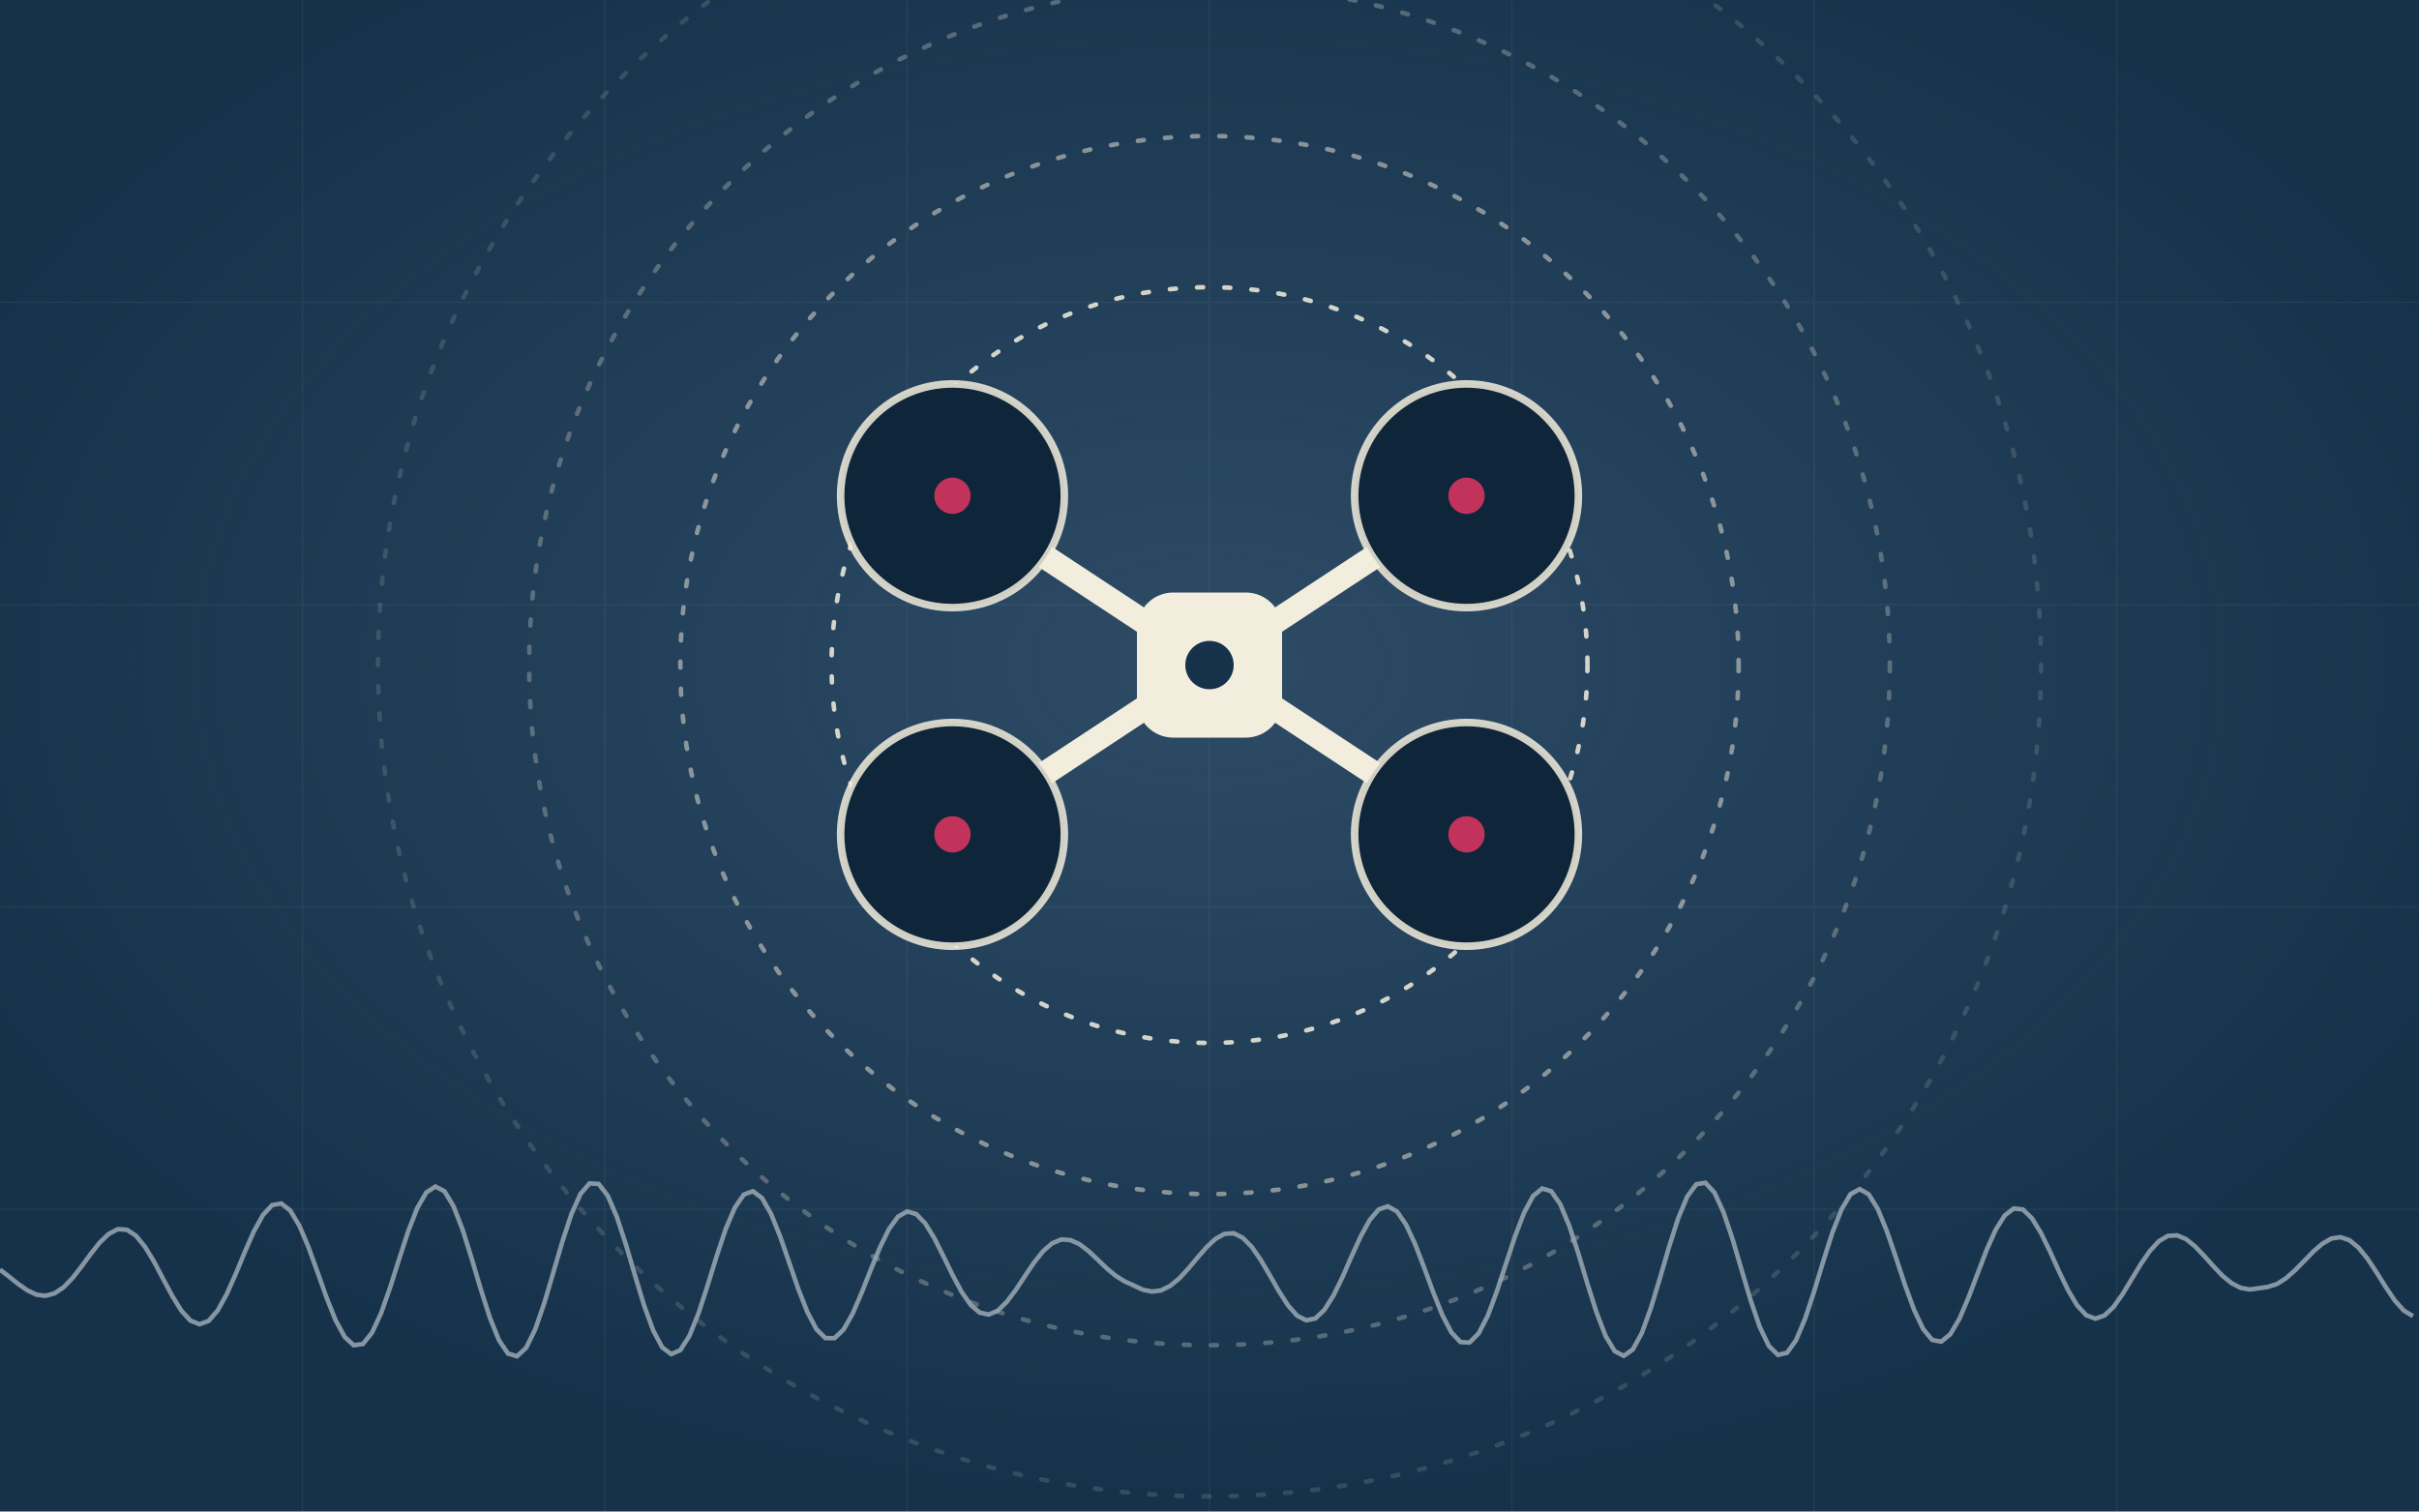
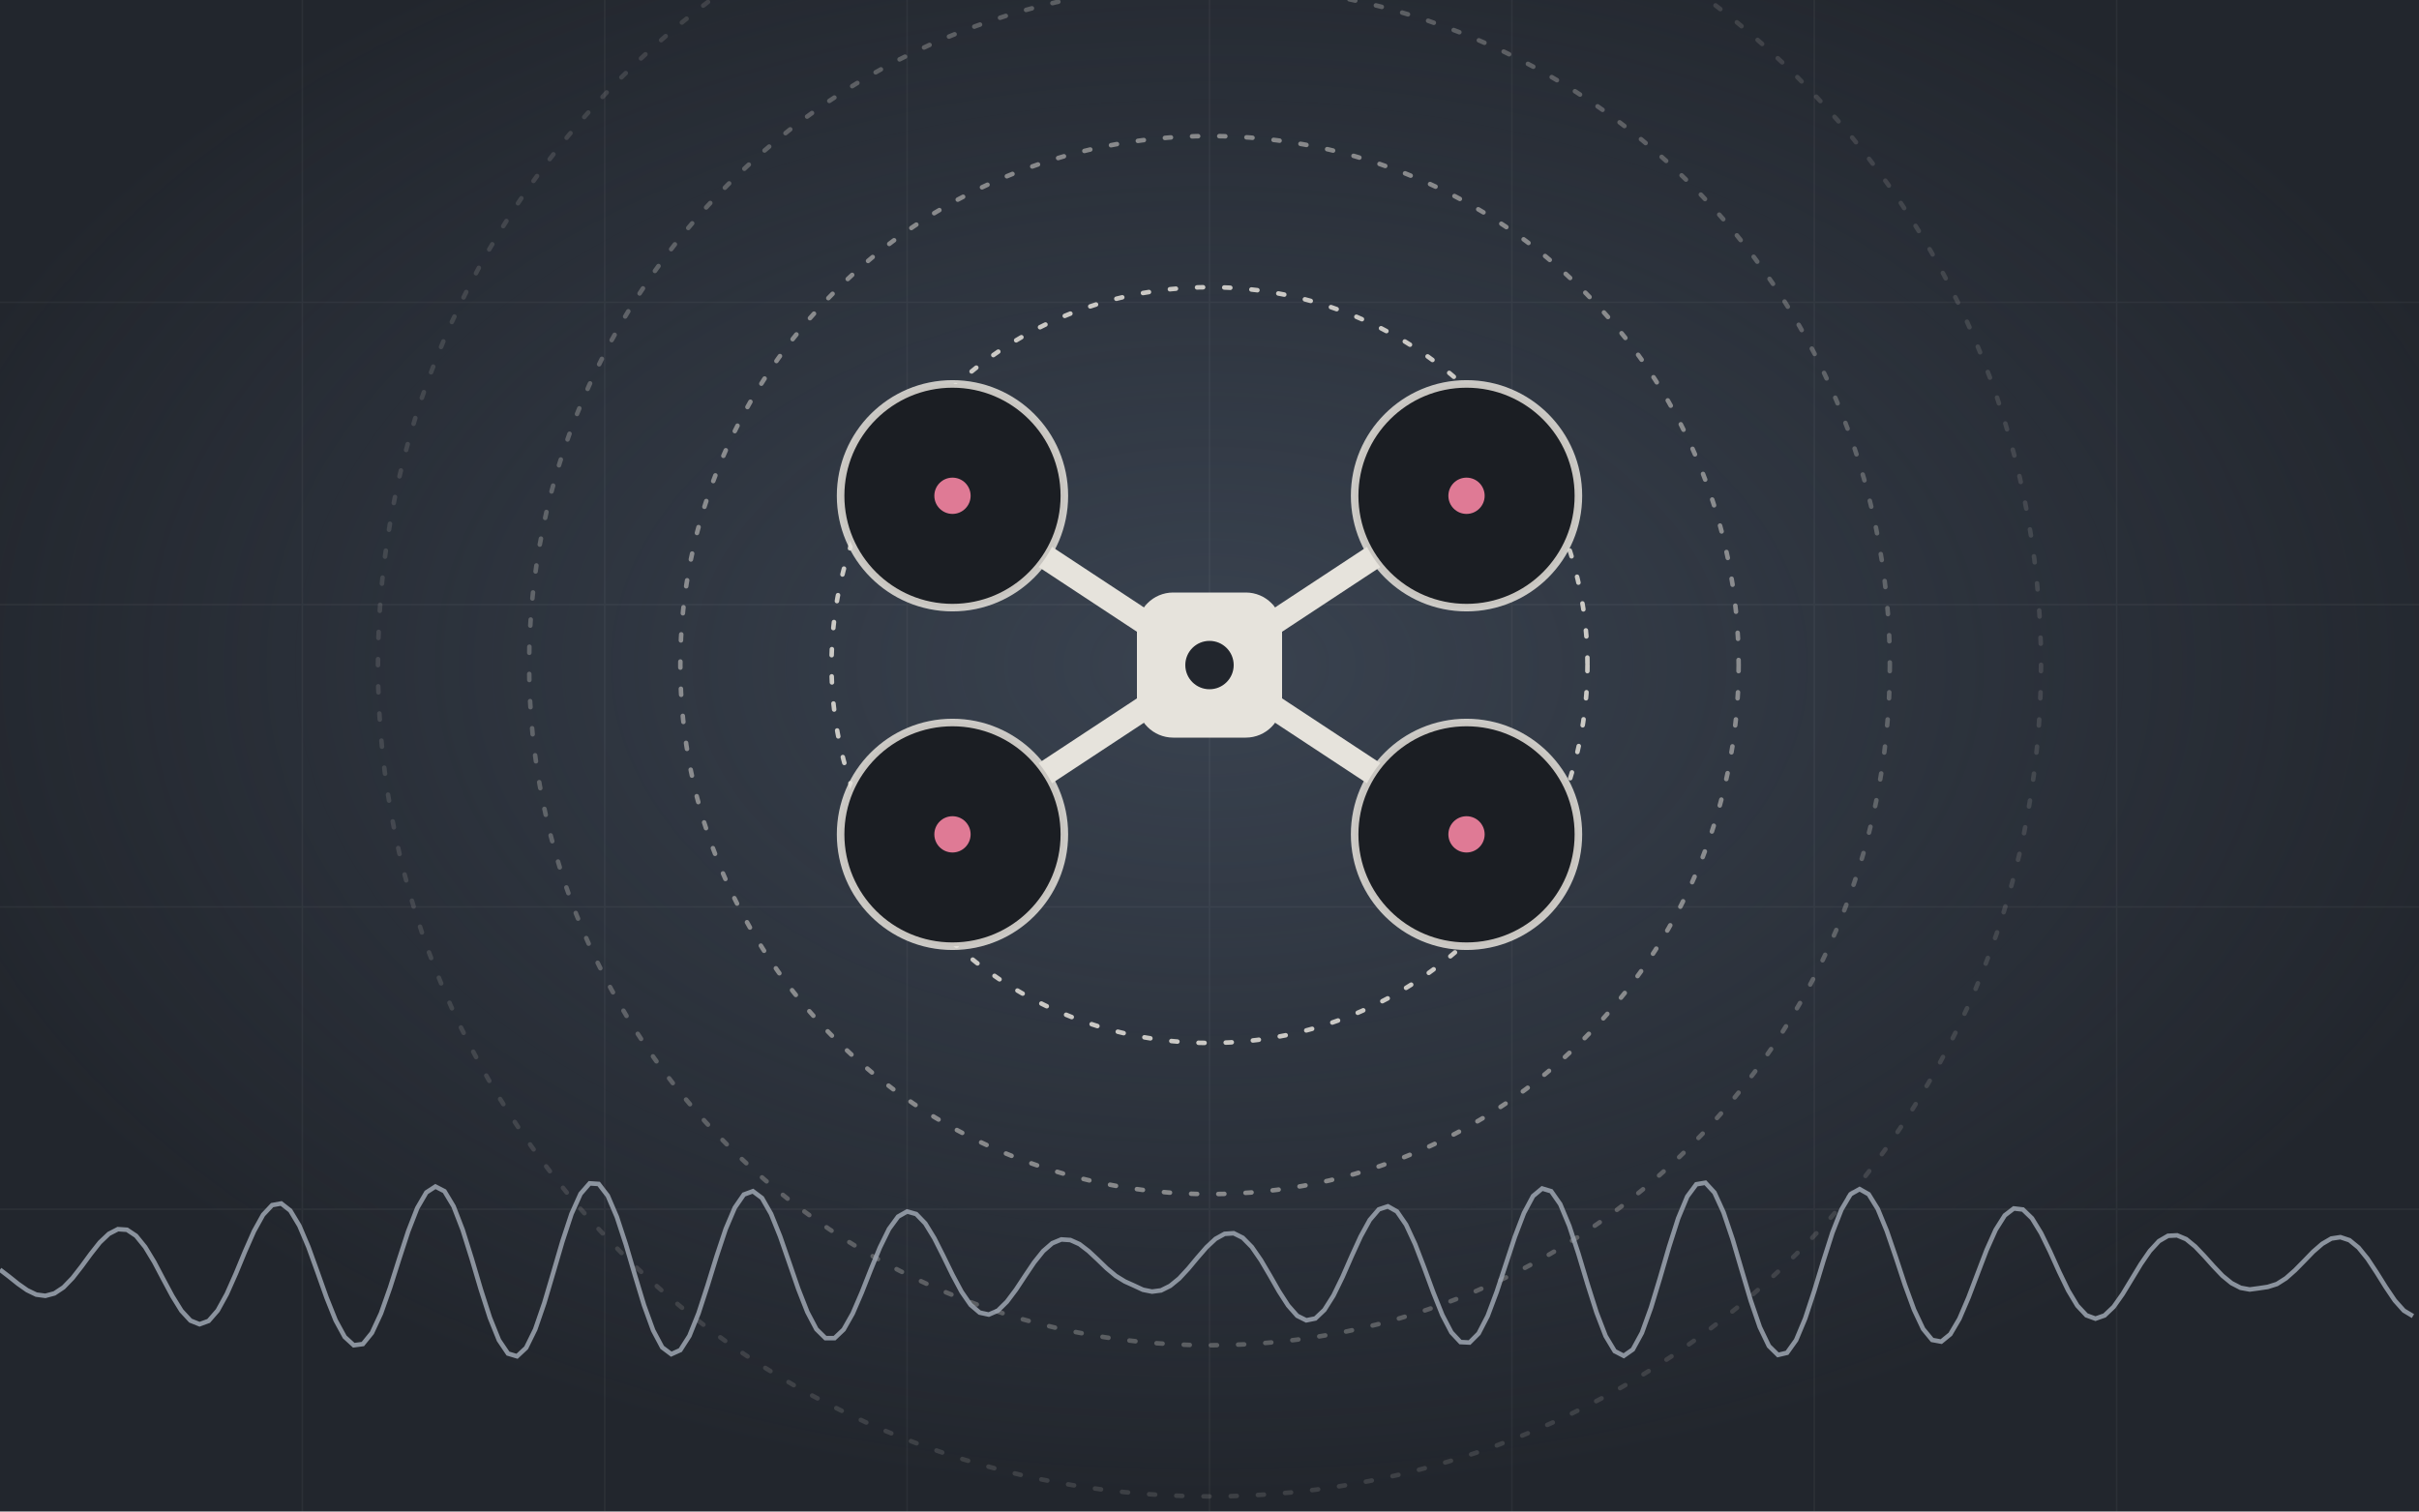
<svg xmlns="http://www.w3.org/2000/svg" viewBox="0 0 1600 1000">
-   <rect width="1600" height="1000" fill="#16324b" />
+   <rect width="1600" height="1000" fill="#22262d" />
  <defs>
    <radialGradient id="g" cx="0.5" cy="0.44" r="0.55">
-       <stop offset="0" stop-color="#4a6a86" stop-opacity="0.45" />
-       <stop offset="1" stop-color="#4a6a86" stop-opacity="0" />
+       <stop offset="0" stop-color="#56657a" stop-opacity="0.45" />
+       <stop offset="1" stop-color="#56657a" stop-opacity="0" />
    </radialGradient>
  </defs>
  <rect width="1600" height="1000" fill="url(#g)" />
-   <path d="M0 200H1600M0 400H1600M0 600H1600M0 800H1600M200 0V1000M400 0V1000M600 0V1000M800 0V1000M1000 0V1000M1200 0V1000M1400 0V1000" stroke="#f3eddd" stroke-opacity="0.05" />
-   <circle cx="800" cy="440" r="250" fill="none" stroke="#f3eddd" stroke-opacity="0.85" stroke-width="3" stroke-dasharray="4 14" stroke-linecap="round" />
-   <circle cx="800" cy="440" r="350" fill="none" stroke="#f3eddd" stroke-opacity="0.5" stroke-width="3" stroke-dasharray="4 14" stroke-linecap="round" />
-   <circle cx="800" cy="440" r="450" fill="none" stroke="#f3eddd" stroke-opacity="0.28" stroke-width="3" stroke-dasharray="4 14" stroke-linecap="round" />
-   <circle cx="800" cy="440" r="550" fill="none" stroke="#f3eddd" stroke-opacity="0.14" stroke-width="3" stroke-dasharray="4 14" stroke-linecap="round" />
-   <path d="M800 440L630 328" stroke="#f3eddd" stroke-width="16" stroke-linecap="round" />
-   <circle cx="630" cy="328" r="74" fill="#0f263a" stroke="#f3eddd" stroke-opacity="0.85" stroke-width="5" />
-   <circle cx="630" cy="328" r="12" fill="#c2335c" />
-   <path d="M800 440L970 328" stroke="#f3eddd" stroke-width="16" stroke-linecap="round" />
-   <circle cx="970" cy="328" r="74" fill="#0f263a" stroke="#f3eddd" stroke-opacity="0.85" stroke-width="5" />
-   <circle cx="970" cy="328" r="12" fill="#c2335c" />
-   <path d="M800 440L630 552" stroke="#f3eddd" stroke-width="16" stroke-linecap="round" />
-   <circle cx="630" cy="552" r="74" fill="#0f263a" stroke="#f3eddd" stroke-opacity="0.85" stroke-width="5" />
-   <circle cx="630" cy="552" r="12" fill="#c2335c" />
-   <path d="M800 440L970 552" stroke="#f3eddd" stroke-width="16" stroke-linecap="round" />
-   <circle cx="970" cy="552" r="74" fill="#0f263a" stroke="#f3eddd" stroke-opacity="0.85" stroke-width="5" />
-   <circle cx="970" cy="552" r="12" fill="#c2335c" />
-   <rect x="752" y="392" width="96" height="96" rx="24" fill="#f3eddd" />
-   <circle cx="800" cy="440" r="16" fill="#16324b" />
-   <path d="M0 840L6 844.6L12 849.4L18 853.6L24 856.5L30 857.3L36 855.7L42 851.7L48 845.5L54 837.8L60 829.6L66 822.0L72 816.3L78 813.2L84 813.6L90 817.6L96 825.0L102 834.9L108 846.3L114 857.5L120 867.2L126 873.7L132 876.1L138 873.9L144 867.0L150 856.1L156 842.6L162 828.1L168 814.5L174 803.7L180 797.3L186 796.2L192 800.9L198 810.9L204 825.0L210 841.6L216 858.5L222 873.5L228 884.5L234 890.0L240 889.2L246 881.8L252 868.9L258 851.9L264 833.0L270 814.6L276 799.2L282 788.9L288 785.0L294 788.1L300 798.1L306 813.6L312 832.7L318 853.0L324 871.7L330 886.6L336 895.5L342 897.3L348 891.7L354 879.5L360 862.1L366 841.8L372 821.3L378 803.1L384 789.8L390 782.9L396 783.3L402 791.1L408 805.1L414 823.4L420 843.8L426 863.6L432 880.1L438 891.4L444 895.9L450 893.2L456 883.8L462 868.9L468 850.5L474 831.1L480 813.1L486 799.0L492 790.3L498 788.1L504 792.6L510 803.1L516 818.0L522 835.3L528 852.7L534 868.0L540 879.4L546 885.3L552 885.3L558 879.6L564 869.0L570 855.1L576 839.9L582 825.3L588 813.1L594 804.9L600 801.5L606 803.2L612 809.4L618 819.2L624 831.1L630 843.4L636 854.6L642 863.3L648 868.4L654 869.7L660 867.1L666 861.2L672 853.2L678 844.1L684 835.2L690 827.7L696 822.5L702 820.0L708 820.4L714 823.1L720 827.7L726 833.3L732 839.1L738 844.1L744 847.8L750 850.5L756 853.3L762 854.5L768 853.7L774 850.7L780 845.8L786 839.3L792 832.1L798 825.2L804 819.6L810 816.3L816 815.9L822 818.9L828 825.0L834 833.7L840 843.9L846 854.4L852 863.7L858 870.5L864 873.5L870 872.3L876 866.6L882 857.1L888 844.8L894 831.1L900 818.0L906 807.1L912 800.1L918 798.1L924 801.5L930 810.2L936 823.1L942 838.7L948 855.0L954 870.0L960 881.5L966 887.9L972 888.2L978 882.2L984 870.6L990 854.6L996 836.4L1002 818.2L1008 802.5L1014 791.3L1020 786.3L1026 788.1L1032 796.7L1038 811.1L1044 829.4L1050 849.4L1056 868.3L1062 883.9L1068 893.9L1074 897.0L1080 892.8L1086 881.8L1092 865.2L1098 845.4L1104 824.8L1110 806.0L1116 791.6L1122 783.5L1128 782.5L1134 789.0L1140 802.1L1146 819.9L1152 840.3L1158 860.5L1164 878.0L1170 890.5L1176 896.4L1182 895.0L1188 886.6L1194 872.3L1200 854.1L1206 834.3L1212 815.5L1218 800.2L1224 790.1L1230 786.7L1236 790.1L1242 799.8L1248 814.4L1254 831.9L1260 850.1L1266 866.5L1272 879.2L1278 886.5L1284 887.6L1290 882.7L1296 872.5L1302 858.5L1308 842.7L1314 827.0L1320 813.6L1326 804.1L1332 799.5L1338 800.2L1344 806.0L1350 815.8L1356 828.1L1362 841.4L1368 853.8L1374 863.8L1380 870.2L1386 872.4L1392 870.3L1398 864.6L1404 856.1L1410 846.2L1416 836.3L1422 827.6L1428 821.1L1434 817.6L1440 817.3L1446 819.8L1452 824.7L1458 831.0L1464 837.7L1470 844.0L1476 848.9L1482 852.0L1488 853.1L1494 852.3L1500 851.4L1506 849.5L1512 845.7L1518 840.4L1524 834.3L1530 828.1L1536 822.9L1542 819.4L1548 818.5L1554 820.5L1560 825.4L1566 832.8L1572 841.9L1578 851.5L1584 860.4L1590 867.1L1596 870.7" stroke="#9aa8b3" stroke-opacity="0.85" stroke-width="3" fill="none" />
+   <path d="M0 200H1600M0 400H1600M0 600H1600M0 800H1600M200 0V1000M400 0V1000M600 0V1000M800 0V1000M1000 0V1000M1200 0V1000M1400 0V1000" stroke="#e6e3dc" stroke-opacity="0.05" />
+   <circle cx="800" cy="440" r="250" fill="none" stroke="#e6e3dc" stroke-opacity="0.85" stroke-width="3" stroke-dasharray="4 14" stroke-linecap="round" />
+   <circle cx="800" cy="440" r="350" fill="none" stroke="#e6e3dc" stroke-opacity="0.5" stroke-width="3" stroke-dasharray="4 14" stroke-linecap="round" />
+   <circle cx="800" cy="440" r="450" fill="none" stroke="#e6e3dc" stroke-opacity="0.28" stroke-width="3" stroke-dasharray="4 14" stroke-linecap="round" />
+   <circle cx="800" cy="440" r="550" fill="none" stroke="#e6e3dc" stroke-opacity="0.14" stroke-width="3" stroke-dasharray="4 14" stroke-linecap="round" />
+   <path d="M800 440L630 328" stroke="#e6e3dc" stroke-width="16" stroke-linecap="round" />
+   <circle cx="630" cy="328" r="74" fill="#1b1e23" stroke="#e6e3dc" stroke-opacity="0.85" stroke-width="5" />
+   <circle cx="630" cy="328" r="12" fill="#df7a95" />
+   <path d="M800 440L970 328" stroke="#e6e3dc" stroke-width="16" stroke-linecap="round" />
+   <circle cx="970" cy="328" r="74" fill="#1b1e23" stroke="#e6e3dc" stroke-opacity="0.85" stroke-width="5" />
+   <circle cx="970" cy="328" r="12" fill="#df7a95" />
+   <path d="M800 440L630 552" stroke="#e6e3dc" stroke-width="16" stroke-linecap="round" />
+   <circle cx="630" cy="552" r="74" fill="#1b1e23" stroke="#e6e3dc" stroke-opacity="0.85" stroke-width="5" />
+   <circle cx="630" cy="552" r="12" fill="#df7a95" />
+   <path d="M800 440L970 552" stroke="#e6e3dc" stroke-width="16" stroke-linecap="round" />
+   <circle cx="970" cy="552" r="74" fill="#1b1e23" stroke="#e6e3dc" stroke-opacity="0.85" stroke-width="5" />
+   <circle cx="970" cy="552" r="12" fill="#df7a95" />
+   <rect x="752" y="392" width="96" height="96" rx="24" fill="#e6e3dc" />
+   <circle cx="800" cy="440" r="16" fill="#22262d" />
+   <path d="M0 840L6 844.6L12 849.4L18 853.6L24 856.5L30 857.3L36 855.7L42 851.7L48 845.5L54 837.8L60 829.6L66 822.0L72 816.3L78 813.2L84 813.6L90 817.6L96 825.0L102 834.9L108 846.3L114 857.5L120 867.2L126 873.7L132 876.1L138 873.9L144 867.0L150 856.1L156 842.6L162 828.1L168 814.5L174 803.7L180 797.3L186 796.2L192 800.9L198 810.9L204 825.0L210 841.6L216 858.5L222 873.5L228 884.5L234 890.0L240 889.2L246 881.8L252 868.9L258 851.9L264 833.0L270 814.6L276 799.2L282 788.9L288 785.0L294 788.1L300 798.1L306 813.6L312 832.7L318 853.0L324 871.7L330 886.6L336 895.5L342 897.3L348 891.7L354 879.5L360 862.1L366 841.8L372 821.3L378 803.1L384 789.8L390 782.9L396 783.3L402 791.1L408 805.1L414 823.4L420 843.8L426 863.6L432 880.1L438 891.4L444 895.9L450 893.2L456 883.8L462 868.9L468 850.5L474 831.1L480 813.1L486 799.0L492 790.3L498 788.1L504 792.6L510 803.1L516 818.0L522 835.3L528 852.7L534 868.0L540 879.4L546 885.3L552 885.3L558 879.6L564 869.0L570 855.1L576 839.9L582 825.3L588 813.1L594 804.9L600 801.5L606 803.2L612 809.4L618 819.2L624 831.1L630 843.4L636 854.6L642 863.3L648 868.4L654 869.7L660 867.1L666 861.2L672 853.2L678 844.1L684 835.2L690 827.7L696 822.5L702 820.0L708 820.4L714 823.1L720 827.7L726 833.3L732 839.1L738 844.1L744 847.8L750 850.5L756 853.3L762 854.5L768 853.7L774 850.7L780 845.8L786 839.3L792 832.1L798 825.2L804 819.6L810 816.3L816 815.9L822 818.9L828 825.0L834 833.7L840 843.9L846 854.4L852 863.7L858 870.5L864 873.5L870 872.3L876 866.6L882 857.1L888 844.8L894 831.1L900 818.0L906 807.1L912 800.1L918 798.1L924 801.5L930 810.2L936 823.1L942 838.7L948 855.0L954 870.0L960 881.5L966 887.9L972 888.2L978 882.2L984 870.6L990 854.6L996 836.4L1002 818.2L1008 802.5L1014 791.3L1020 786.3L1026 788.1L1032 796.7L1038 811.1L1044 829.4L1050 849.4L1056 868.3L1062 883.9L1068 893.9L1074 897.0L1080 892.8L1086 881.8L1092 865.2L1098 845.4L1104 824.8L1110 806.0L1116 791.6L1122 783.5L1128 782.5L1134 789.0L1140 802.1L1146 819.9L1152 840.3L1158 860.5L1164 878.0L1170 890.5L1176 896.4L1182 895.0L1188 886.6L1194 872.3L1200 854.1L1206 834.3L1212 815.5L1218 800.2L1224 790.1L1230 786.7L1236 790.1L1242 799.8L1248 814.4L1254 831.9L1260 850.1L1266 866.5L1272 879.2L1278 886.5L1284 887.6L1290 882.7L1296 872.5L1302 858.5L1308 842.7L1314 827.0L1320 813.6L1326 804.1L1332 799.5L1338 800.2L1344 806.0L1350 815.8L1356 828.1L1362 841.4L1368 853.8L1374 863.8L1380 870.2L1386 872.4L1392 870.3L1398 864.6L1404 856.1L1410 846.2L1416 836.3L1422 827.6L1428 821.1L1434 817.6L1440 817.3L1446 819.8L1452 824.7L1458 831.0L1464 837.7L1470 844.0L1476 848.9L1482 852.0L1488 853.1L1494 852.3L1500 851.4L1506 849.5L1512 845.7L1518 840.4L1524 834.3L1530 828.1L1536 822.9L1542 819.4L1548 818.5L1554 820.5L1560 825.4L1566 832.8L1572 841.9L1578 851.5L1584 860.4L1590 867.1L1596 870.7" stroke="#9ea6b2" stroke-opacity="0.85" stroke-width="3" fill="none" />
</svg>
